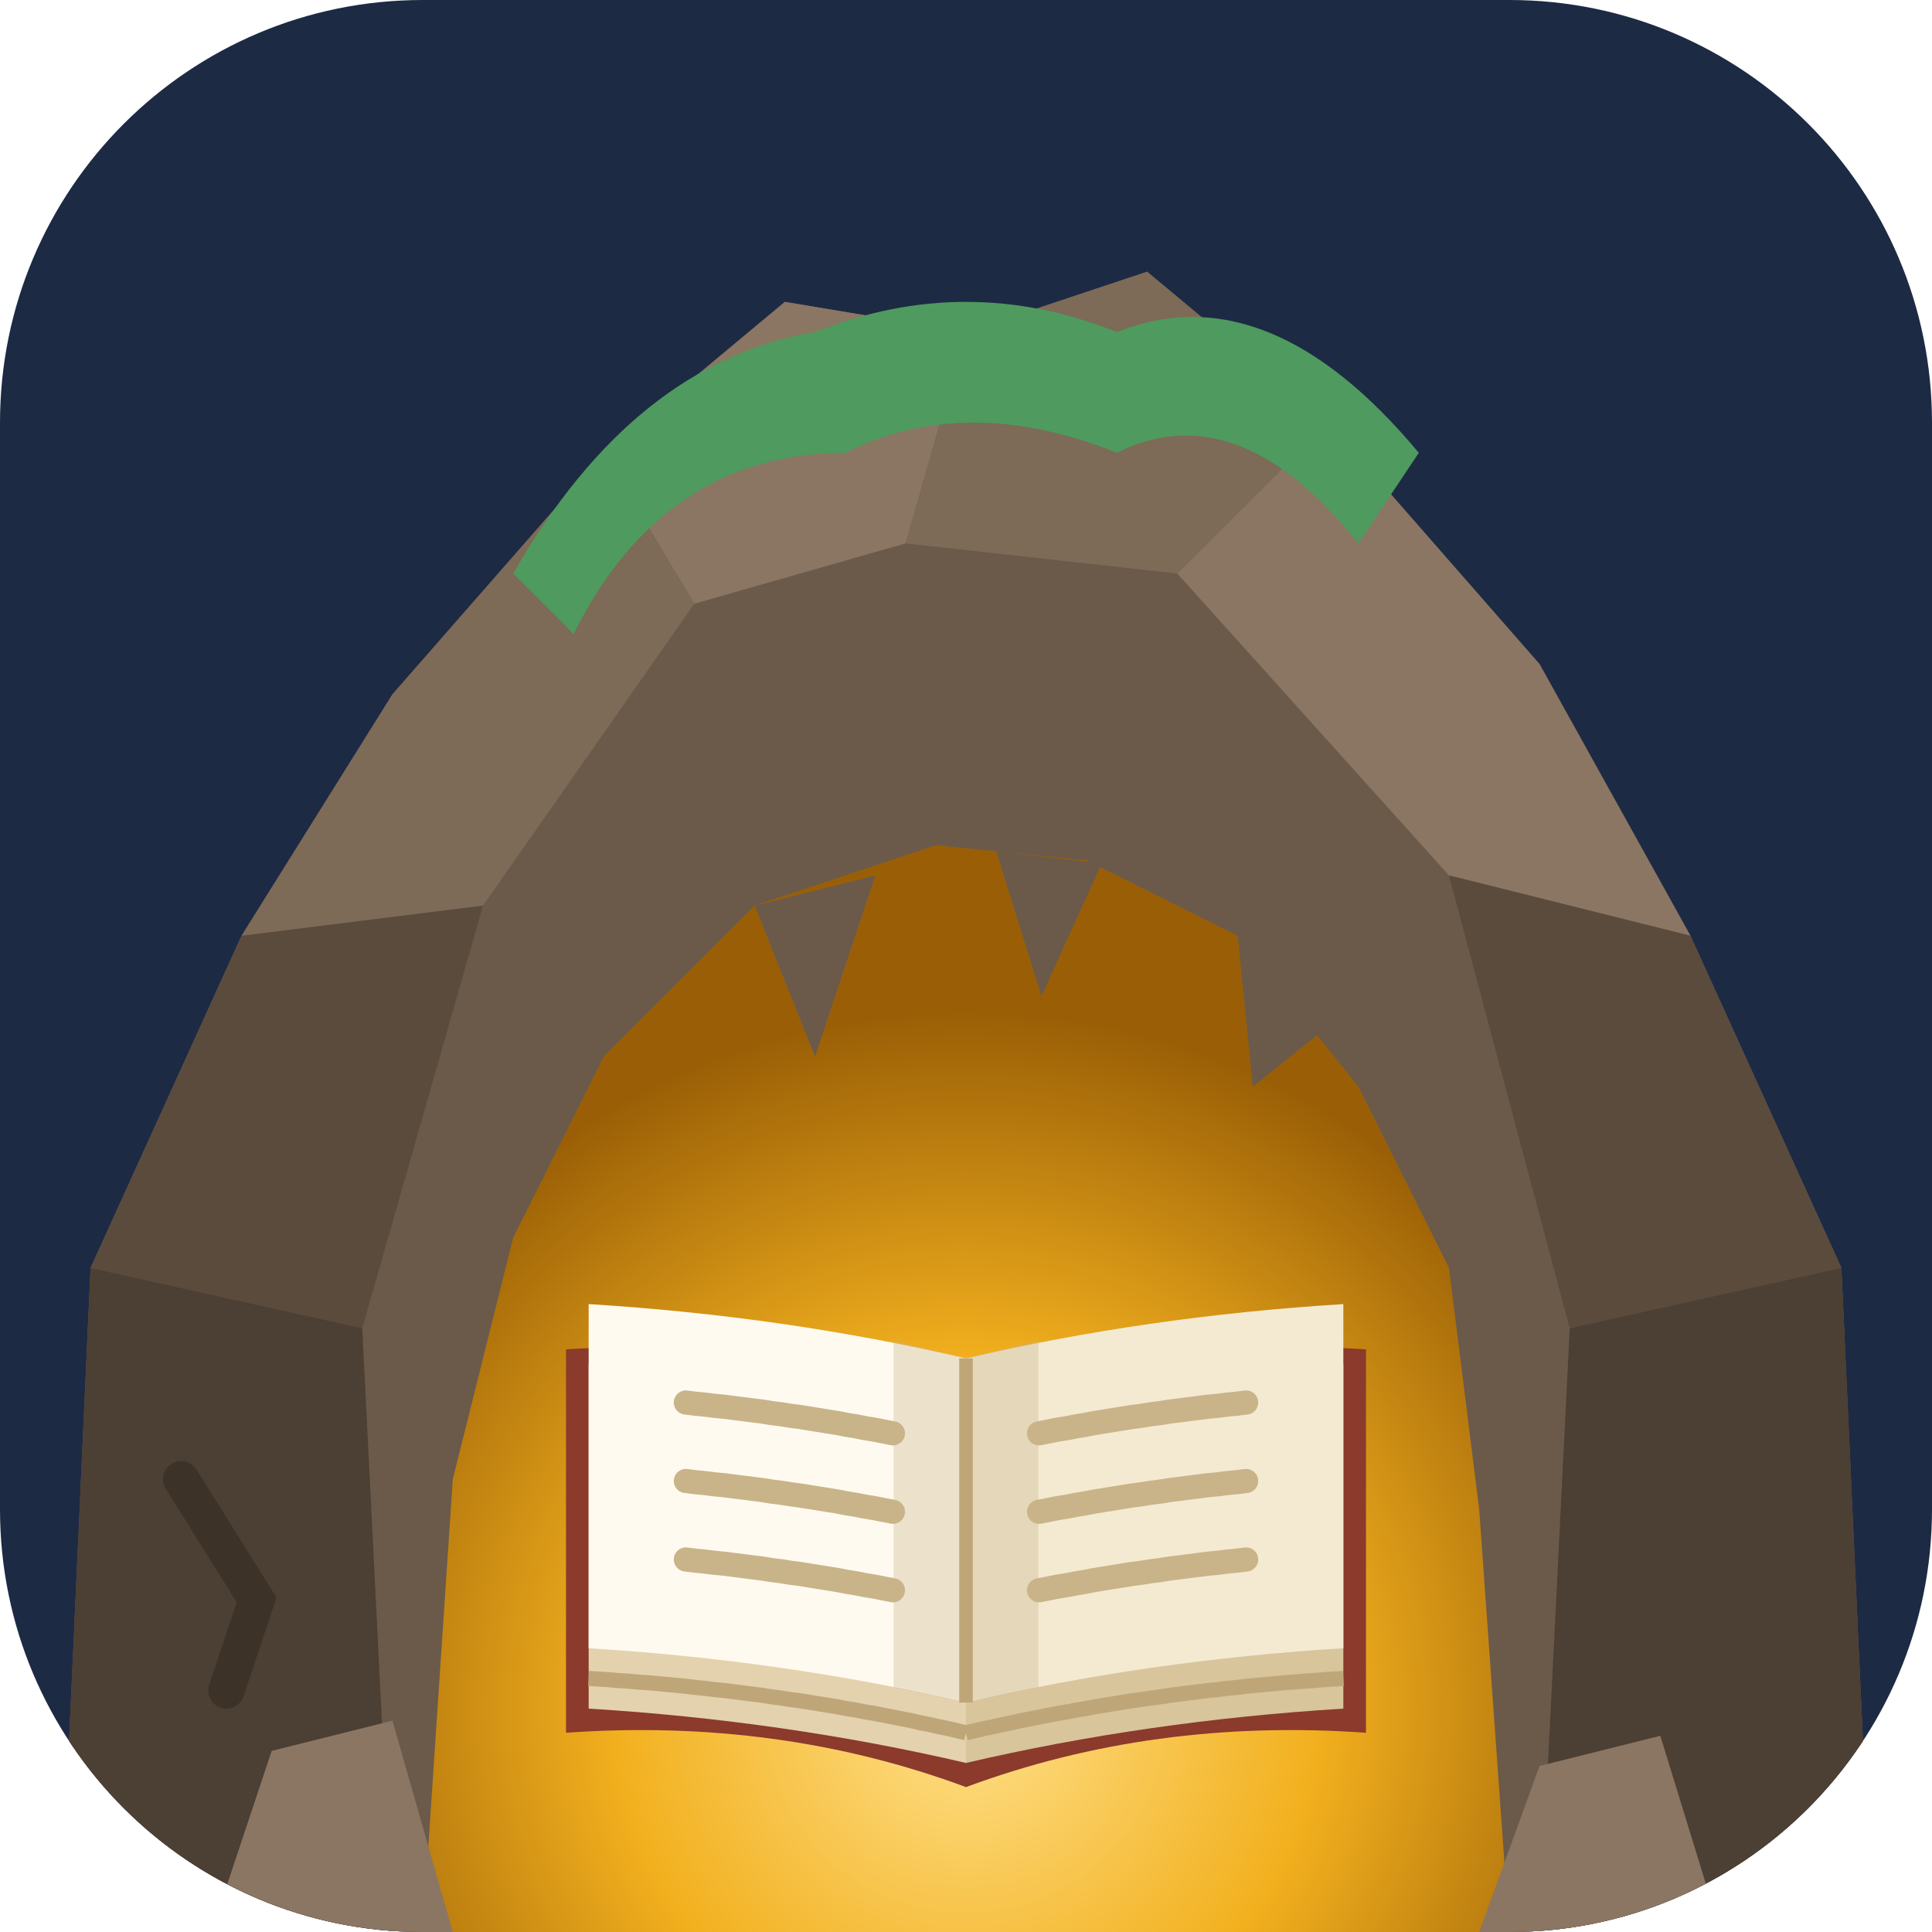
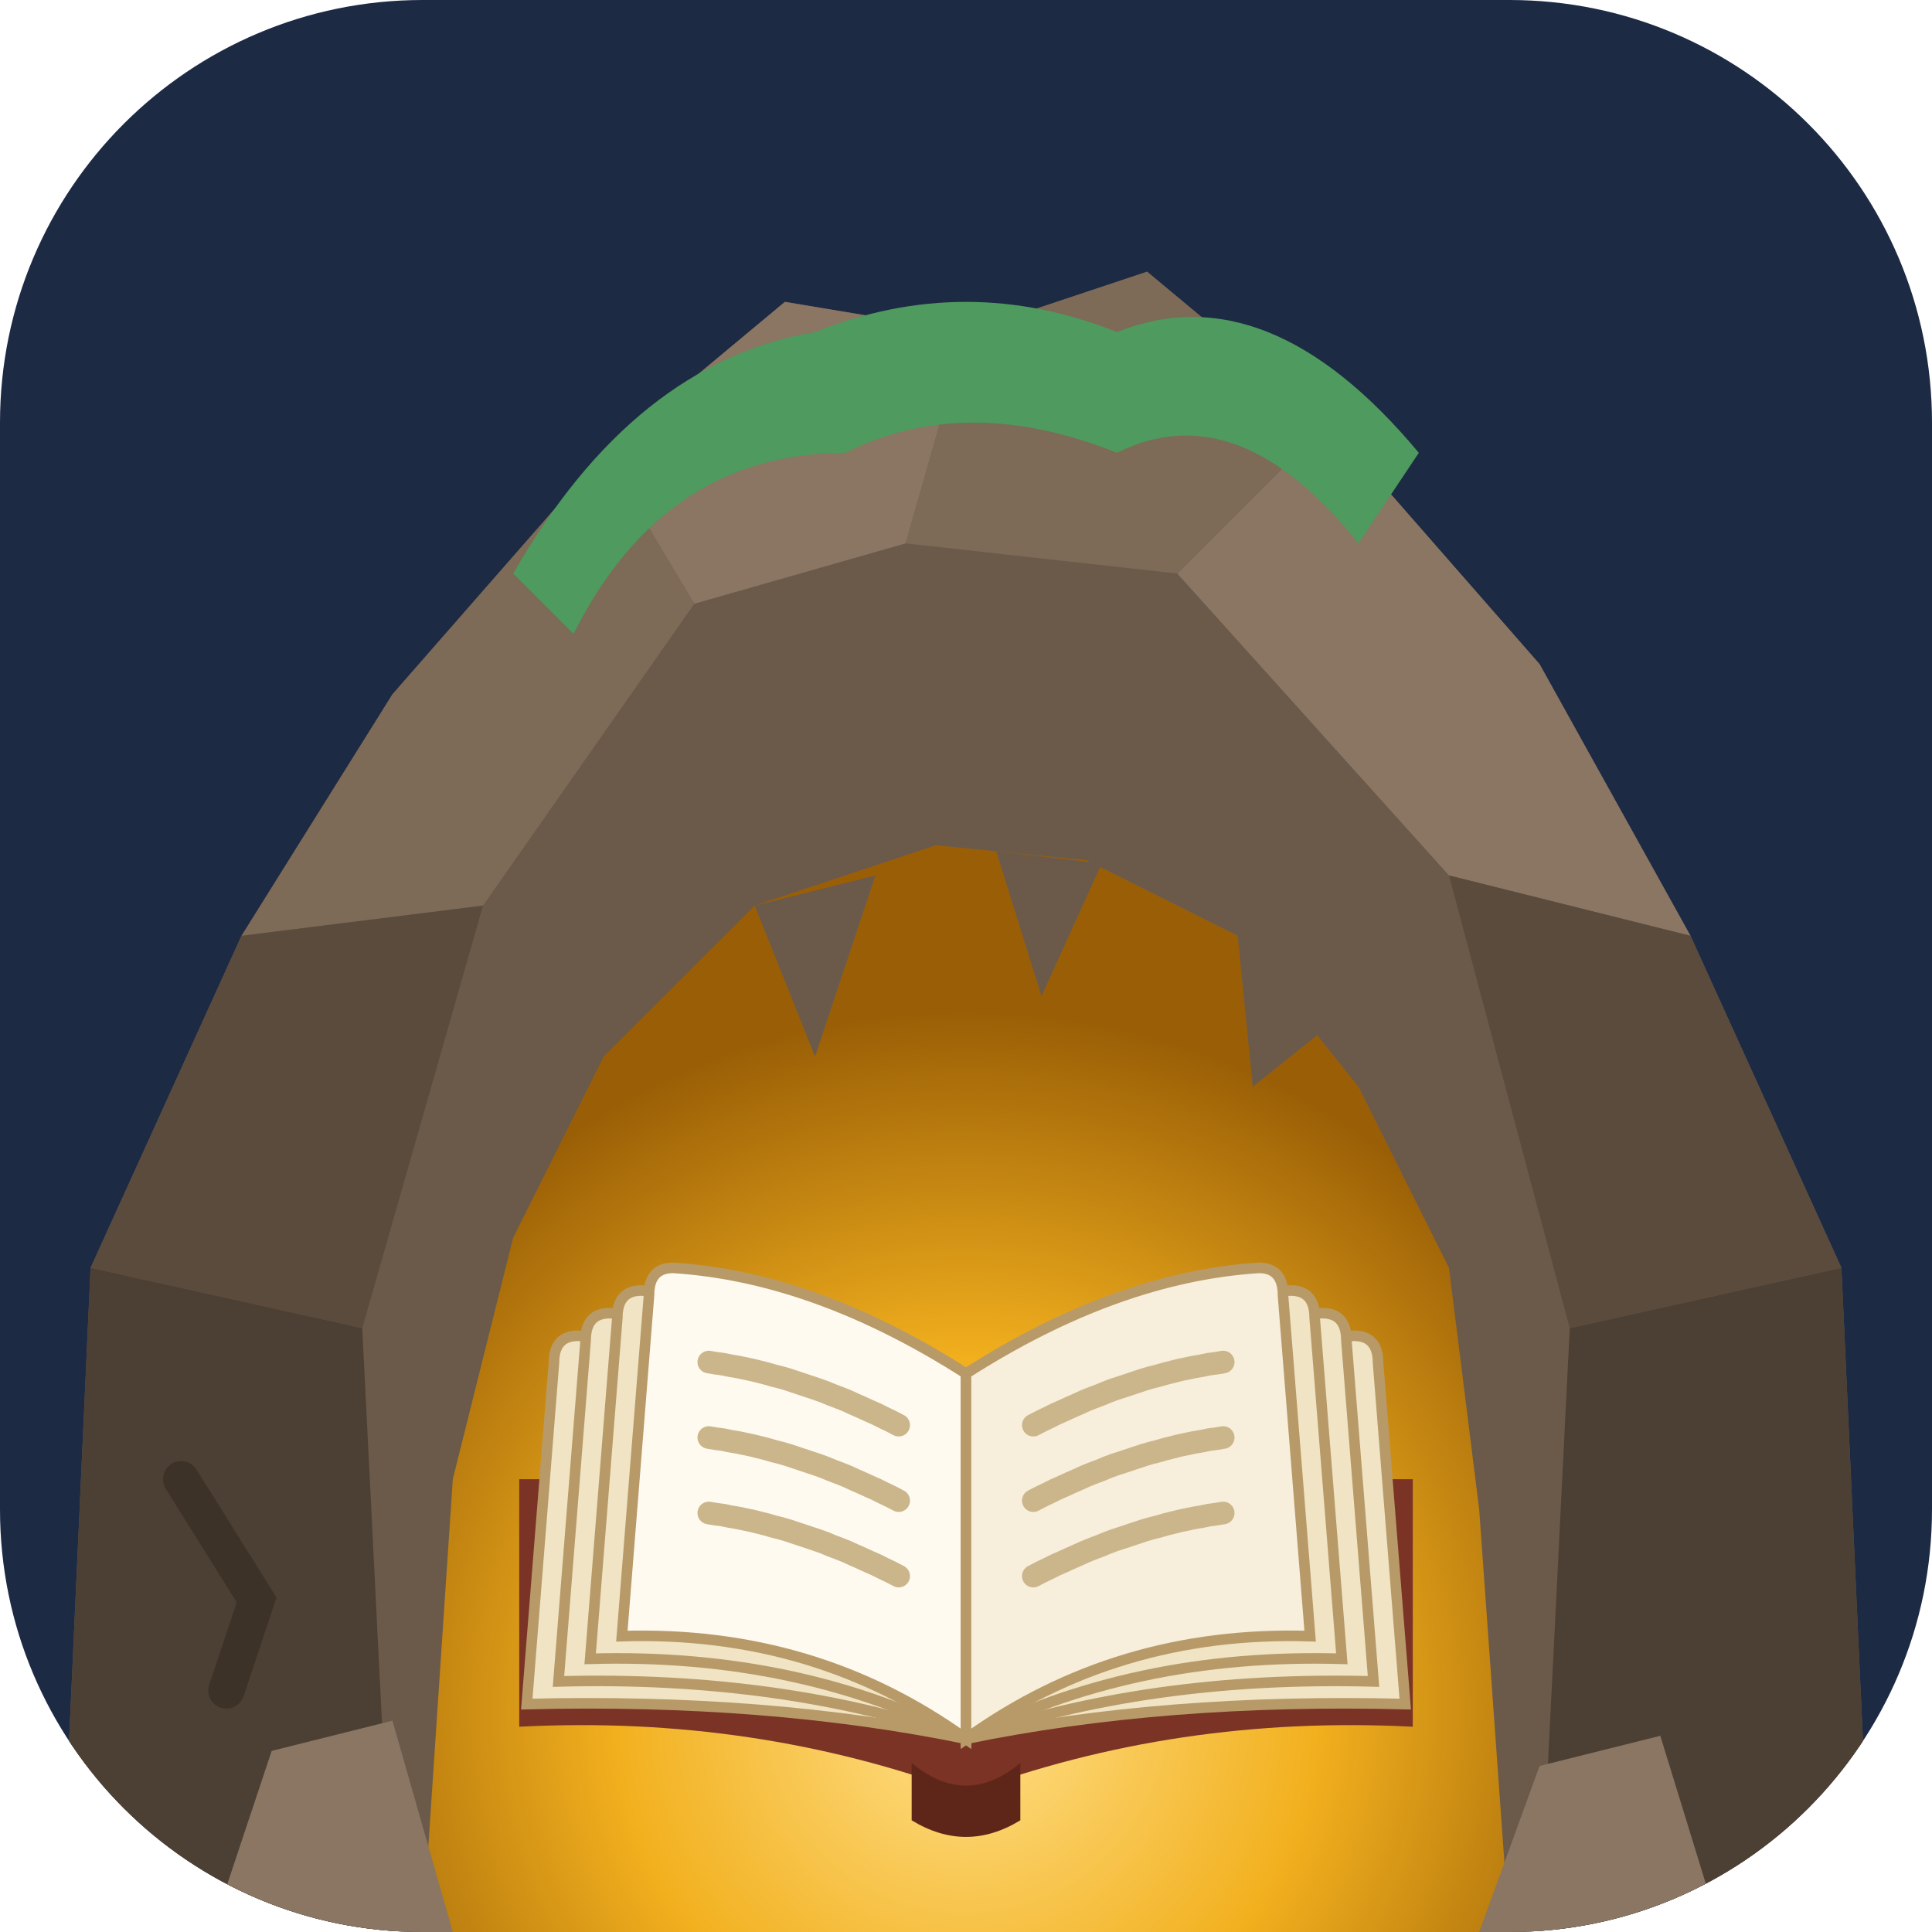
<svg xmlns="http://www.w3.org/2000/svg" viewBox="0 0 64 64">
  <defs>
    <clipPath id="r">
      <rect width="64" height="64" rx="14" />
    </clipPath>
    <radialGradient id="g" cx="50%" cy="80%" r="65%">
      <stop offset="0" stop-color="#ffe08a" />
      <stop offset=".5" stop-color="#f2b01e" />
      <stop offset="1" stop-color="#9a5f06" />
    </radialGradient>
  </defs>
  <rect width="64" height="64" rx="14" fill="#1d2a44" />
  <g clip-path="url(#r)">
    <path d="M2 64 L3 42 L8 31 L13 23 L20 15 L26 10 L32 11 L38 9 L44 14 L51 22 L56 31 L61 42 L62 64 Z" fill="#6b5a4a" />
    <path d="M20 15 L26 10 L32 11 L30 18 L23 20 Z" fill="#8a7663" />
    <path d="M32 11 L38 9 L44 14 L39 19 L30 18 Z" fill="#7d6a57" />
    <path d="M44 14 L51 22 L56 31 L48 29 L39 19 Z" fill="#8a7663" />
    <path d="M13 23 L20 15 L23 20 L16 30 L8 31 Z" fill="#7d6a57" />
    <path d="M3 42 L8 31 L16 30 L12 44 Z" fill="#5a4b3d" />
    <path d="M56 31 L61 42 L52 44 L48 29 Z" fill="#5a4b3d" />
    <path d="M2 64 L3 42 L12 44 L13 64 Z" fill="#4c3f33" />
    <path d="M62 64 L61 42 L52 44 L51 64 Z" fill="#4c3f33" />
    <path d="M17 19 Q21 12 27 11 Q32 9 37 11 Q42 9 47 15 L45 18 Q41 13 37 15 Q32 13 28 15 Q22 15 19 21 Z" fill="#4f9a5e" />
    <path d="M6 49 L8.5 53 L7.5 56" stroke="#3d3228" stroke-width="1.2" fill="none" stroke-linecap="round" />
    <path d="M14 64 L15 49 L17 41 L20 35 L25 30 L31 28 L36 28.5 L41 31 L45 36 L48 42 L49 50 L50 64 Z" fill="url(#g)" />
    <path d="M25 30 L27 35 L29 29 Z M33 28.2 L34.5 33 L36.5 28.6 Z M41 31 L41.5 36 L44 34 Z" fill="#6b5a4a" />
-     <path d="M32 47.4 Q25.8 44.2 18.75 44.7 L18.75 57.4 Q25.8 56.9 32 59.2 Q38.2 56.9 45.25 57.4 L45.25 44.7 Q38.2 44.2 32 47.4 Z" fill="#8b3a2b" />
-     <path d="M32 47 Q26 45.6 19.5 45.2 L19.5 56.6 Q26 57 32 58.4 Z" fill="#e3d2ad" />
-     <path d="M32 47 Q38 45.6 44.5 45.2 L44.5 56.6 Q38 57 32 58.4 Z" fill="#d8c59c" />
-     <path d="M19.5 55.6 L19.82 55.62 L20.15 55.64 L20.47 55.67 L20.8 55.69 L21.12 55.72 L21.44 55.74 L21.76 55.77 L22.08 55.8 L22.4 55.83 L22.72 55.86 L23.04 55.9 L23.35 55.93 L23.67 55.97 L23.99 56 L24.3 56.04 L24.62 56.08 L24.93 56.12 L25.25 56.16 L25.56 56.21 L25.88 56.25 L26.19 56.3 L26.5 56.34 L26.81 56.39 L27.12 56.44 L27.43 56.49 L27.74 56.54 L28.05 56.6 L28.36 56.65 L28.66 56.71 L28.97 56.76 L29.27 56.82 L29.58 56.88 L29.88 56.94 L30.19 57 L30.49 57.07 L30.8 57.13 L31.1 57.2 L31.4 57.26 L31.7 57.33 L32 57.4 M44.5 55.6 L44.18 55.62 L43.85 55.64 L43.53 55.67 L43.21 55.69 L42.88 55.72 L42.56 55.74 L42.24 55.77 L41.92 55.8 L41.6 55.83 L41.28 55.86 L40.96 55.9 L40.64 55.93 L40.33 55.97 L40.01 56 L39.7 56.04 L39.38 56.08 L39.07 56.12 L38.75 56.16 L38.44 56.21 L38.12 56.25 L37.81 56.3 L37.5 56.34 L37.19 56.39 L36.88 56.44 L36.57 56.49 L36.26 56.54 L35.95 56.6 L35.65 56.65 L35.34 56.71 L35.03 56.76 L34.73 56.82 L34.42 56.88 L34.12 56.94 L33.81 57 L33.51 57.07 L33.2 57.13 L32.9 57.2 L32.6 57.26 L32.3 57.33 L32 57.4" stroke="#bfa678" stroke-width=".5" fill="none" />
-     <path d="M32 45 Q26 43.6 19.5 43.2 L19.5 54.6 Q26 55 32 56.4 Z" fill="#fffaf0" />
-     <path d="M32 45 Q38 43.6 44.5 43.2 L44.5 54.6 Q38 55 32 56.4 Z" fill="#f4ead2" />
-     <path d="M32 45 L29.6 44.4 L29.6 55.9 L32 56.4 Z M32 45 L34.4 44.4 L34.4 55.9 L32 56.4 Z" fill="#c9b48a" opacity=".35" />
-     <path d="M32 45 L32 56.4" stroke="#bfa678" stroke-width=".45" />
-     <path d="M22.72 46.46 L23.04 46.5 L23.35 46.53 L23.67 46.57 L23.99 46.6 L24.3 46.64 L24.62 46.68 L24.93 46.72 L25.25 46.76 L25.56 46.81 L25.88 46.85 L26.19 46.9 L26.5 46.94 L26.81 46.99 L27.12 47.04 L27.43 47.09 L27.74 47.14 L28.05 47.2 L28.36 47.25 L28.66 47.31 L28.97 47.36 L29.27 47.42 L29.58 47.48 M22.72 49.06 L23.04 49.1 L23.35 49.13 L23.67 49.17 L23.99 49.2 L24.3 49.24 L24.62 49.28 L24.93 49.32 L25.25 49.36 L25.56 49.41 L25.88 49.45 L26.19 49.5 L26.5 49.54 L26.81 49.59 L27.12 49.64 L27.43 49.69 L27.74 49.74 L28.05 49.8 L28.36 49.85 L28.66 49.91 L28.97 49.96 L29.27 50.02 L29.58 50.08 M22.72 51.66 L23.04 51.7 L23.35 51.73 L23.67 51.77 L23.99 51.8 L24.3 51.84 L24.62 51.88 L24.93 51.92 L25.25 51.96 L25.56 52.01 L25.88 52.05 L26.19 52.1 L26.5 52.14 L26.81 52.19 L27.12 52.24 L27.43 52.29 L27.74 52.34 L28.05 52.4 L28.36 52.45 L28.66 52.51 L28.97 52.56 L29.27 52.62 L29.58 52.68 M41.28 46.46 L40.96 46.5 L40.64 46.53 L40.33 46.57 L40.01 46.6 L39.7 46.64 L39.38 46.68 L39.07 46.72 L38.75 46.76 L38.44 46.81 L38.12 46.85 L37.81 46.9 L37.5 46.94 L37.19 46.99 L36.88 47.04 L36.57 47.09 L36.26 47.14 L35.95 47.2 L35.65 47.25 L35.34 47.31 L35.03 47.36 L34.73 47.42 L34.42 47.48 M41.28 49.06 L40.96 49.1 L40.64 49.13 L40.33 49.17 L40.01 49.2 L39.7 49.24 L39.38 49.28 L39.07 49.32 L38.75 49.36 L38.44 49.41 L38.12 49.45 L37.81 49.5 L37.5 49.54 L37.19 49.59 L36.88 49.64 L36.57 49.69 L36.26 49.74 L35.95 49.8 L35.65 49.85 L35.34 49.91 L35.03 49.96 L34.73 50.02 L34.42 50.08 M41.28 51.66 L40.96 51.7 L40.64 51.73 L40.33 51.77 L40.01 51.8 L39.7 51.84 L39.38 51.88 L39.07 51.92 L38.75 51.96 L38.44 52.01 L38.12 52.05 L37.81 52.1 L37.5 52.14 L37.19 52.19 L36.88 52.24 L36.57 52.29 L36.26 52.34 L35.95 52.4 L35.65 52.45 L35.34 52.51 L35.03 52.56 L34.73 52.62 L34.42 52.68" stroke="#c9b48a" stroke-width=".8" fill="none" stroke-linecap="round" />
+     <path d="M17.2 49 L17.2 57.2 Q25 56.8 32 59.4 Q39 56.8 46.8 57.2 L46.8 49 Z" fill="#7a3324" />
+     <path d="M30.2 58.4 Q32 59.9 33.8 58.4 L33.8 60.3 Q32 61.4 30.2 60.3 Z" fill="#5e2619" />
+     <path d="M32 46.4 Q25.43 44.55 19.15 44.25 Q18.35 44.25 18.35 45.15 L17.45 56.45 Q25.43 56.25 32 57.6 Z" fill="#f1e4c4" stroke="#b89a68" stroke-width=".35" />
+     <path d="M32 46.4 Q38.57 44.55 44.85 44.25 Q45.65 44.25 45.65 45.15 L46.55 56.45 Q38.57 56.25 32 57.6 Z" fill="#f1e4c4" stroke="#b89a68" stroke-width=".35" />
+     <path d="M32 46.1 Q25.95 43.8 20.2 43.5 Q19.4 43.5 19.4 44.4 L18.5 55.7 Q25.95 55.5 32 57.6 Z" fill="#f1e4c4" stroke="#b89a68" stroke-width=".35" />
+     <path d="M32 46.1 Q38.05 43.8 43.8 43.5 Q44.6 43.5 44.6 44.4 L45.5 55.7 Q38.05 55.5 32 57.6 Z" fill="#f1e4c4" stroke="#b89a68" stroke-width=".35" />
+     <path d="M32 45.8 Q26.48 43.05 21.25 42.75 Q20.45 42.75 20.45 43.65 L19.55 54.95 Q26.48 54.75 32 57.6 Z" fill="#f1e4c4" stroke="#b89a68" stroke-width=".35" />
+     <path d="M32 45.8 Q37.52 43.05 42.75 42.75 Q43.55 42.75 43.55 43.65 L44.45 54.95 Q37.52 54.75 32 57.6 Z" fill="#f1e4c4" stroke="#b89a68" stroke-width=".35" />
+     <path d="M32 45.5 Q27 42.3 22.3 42 Q21.5 42 21.5 42.9 L20.6 54.2 Q27 54 32 57.6 Z" fill="#fffaf0" stroke="#b89a68" stroke-width=".35" />
+     <path d="M32 45.5 Q37 42.3 41.7 42 Q42.5 42 42.5 42.9 L43.4 54.2 Q37 54 32 57.6 Z" fill="#f7efdb" stroke="#b89a68" stroke-width=".35" />
+     <path d="M23.48 45.12 L23.72 45.16 L23.95 45.19 L24.19 45.24 L24.43 45.28 L24.67 45.33 L24.91 45.38 L25.15 45.44 L25.39 45.5 L25.63 45.57 L25.87 45.63 L26.11 45.7 L26.35 45.78 L26.59 45.86 L26.83 45.94 L27.07 46.02 L27.32 46.11 L27.56 46.21 L27.8 46.3 L28.05 46.4 L28.29 46.51 L28.54 46.62 L28.78 46.73 L29.03 46.84 L29.27 46.96 L29.52 47.08 L29.77 47.21 M23.48 47.62 L23.72 47.66 L23.95 47.69 L24.19 47.74 L24.43 47.78 L24.67 47.83 L24.91 47.88 L25.15 47.94 L25.39 48 L25.63 48.07 L25.87 48.13 L26.11 48.2 L26.35 48.28 L26.59 48.36 L26.83 48.44 L27.07 48.52 L27.32 48.61 L27.56 48.71 L27.8 48.8 L28.05 48.9 L28.29 49.01 L28.54 49.12 L28.78 49.23 L29.03 49.34 L29.27 49.46 L29.52 49.58 L29.77 49.71 M23.48 50.12 L23.72 50.16 L23.95 50.19 L24.19 50.24 L24.43 50.28 L24.67 50.33 L24.91 50.38 L25.15 50.44 L25.39 50.5 L25.63 50.57 L25.87 50.63 L26.11 50.7 L26.35 50.78 L26.59 50.86 L26.83 50.94 L27.07 51.02 L27.32 51.11 L27.56 51.21 L27.8 51.3 L28.05 51.4 L28.29 51.51 L28.54 51.62 L28.78 51.73 L29.03 51.84 L29.27 51.96 L29.52 52.08 L29.77 52.21 M40.52 45.12 L40.28 45.16 L40.05 45.19 L39.81 45.24 L39.57 45.28 L39.33 45.33 L39.09 45.38 L38.85 45.44 L38.61 45.5 L38.37 45.57 L38.13 45.63 L37.89 45.7 L37.65 45.78 L37.41 45.86 L37.17 45.94 L36.92 46.02 L36.68 46.11 L36.44 46.21 L36.2 46.3 L35.95 46.4 L35.71 46.51 L35.46 46.62 L35.22 46.73 L34.97 46.84 L34.73 46.96 L34.48 47.08 L34.23 47.21 M40.52 47.62 L40.28 47.66 L40.05 47.69 L39.81 47.74 L39.57 47.78 L39.33 47.83 L39.09 47.88 L38.85 47.94 L38.61 48 L38.37 48.07 L38.13 48.13 L37.89 48.2 L37.65 48.28 L37.41 48.36 L37.17 48.44 L36.92 48.52 L36.68 48.61 L36.44 48.71 L36.2 48.8 L35.95 48.9 L35.71 49.01 L35.46 49.12 L35.22 49.23 L34.97 49.34 L34.73 49.46 L34.48 49.58 L34.23 49.71 M40.52 50.12 L40.28 50.16 L40.05 50.19 L39.81 50.24 L39.57 50.28 L39.33 50.33 L39.09 50.38 L38.85 50.44 L38.61 50.5 L38.37 50.57 L38.13 50.63 L37.89 50.7 L37.65 50.78 L37.41 50.86 L37.17 50.94 L36.92 51.02 L36.68 51.11 L36.44 51.21 L36.2 51.3 L35.95 51.4 L35.71 51.51 L35.46 51.62 L35.22 51.73 L34.97 51.84 L34.73 51.96 L34.48 52.08 L34.23 52.21" stroke="#cbb68c" stroke-width=".75" fill="none" stroke-linecap="round" />
    <path d="M7 64 L9 58 L13 57 L15 64 Z M49 64 L51 58.5 L55 57.5 L57 64 Z" fill="#8a7663" />
  </g>
</svg>
